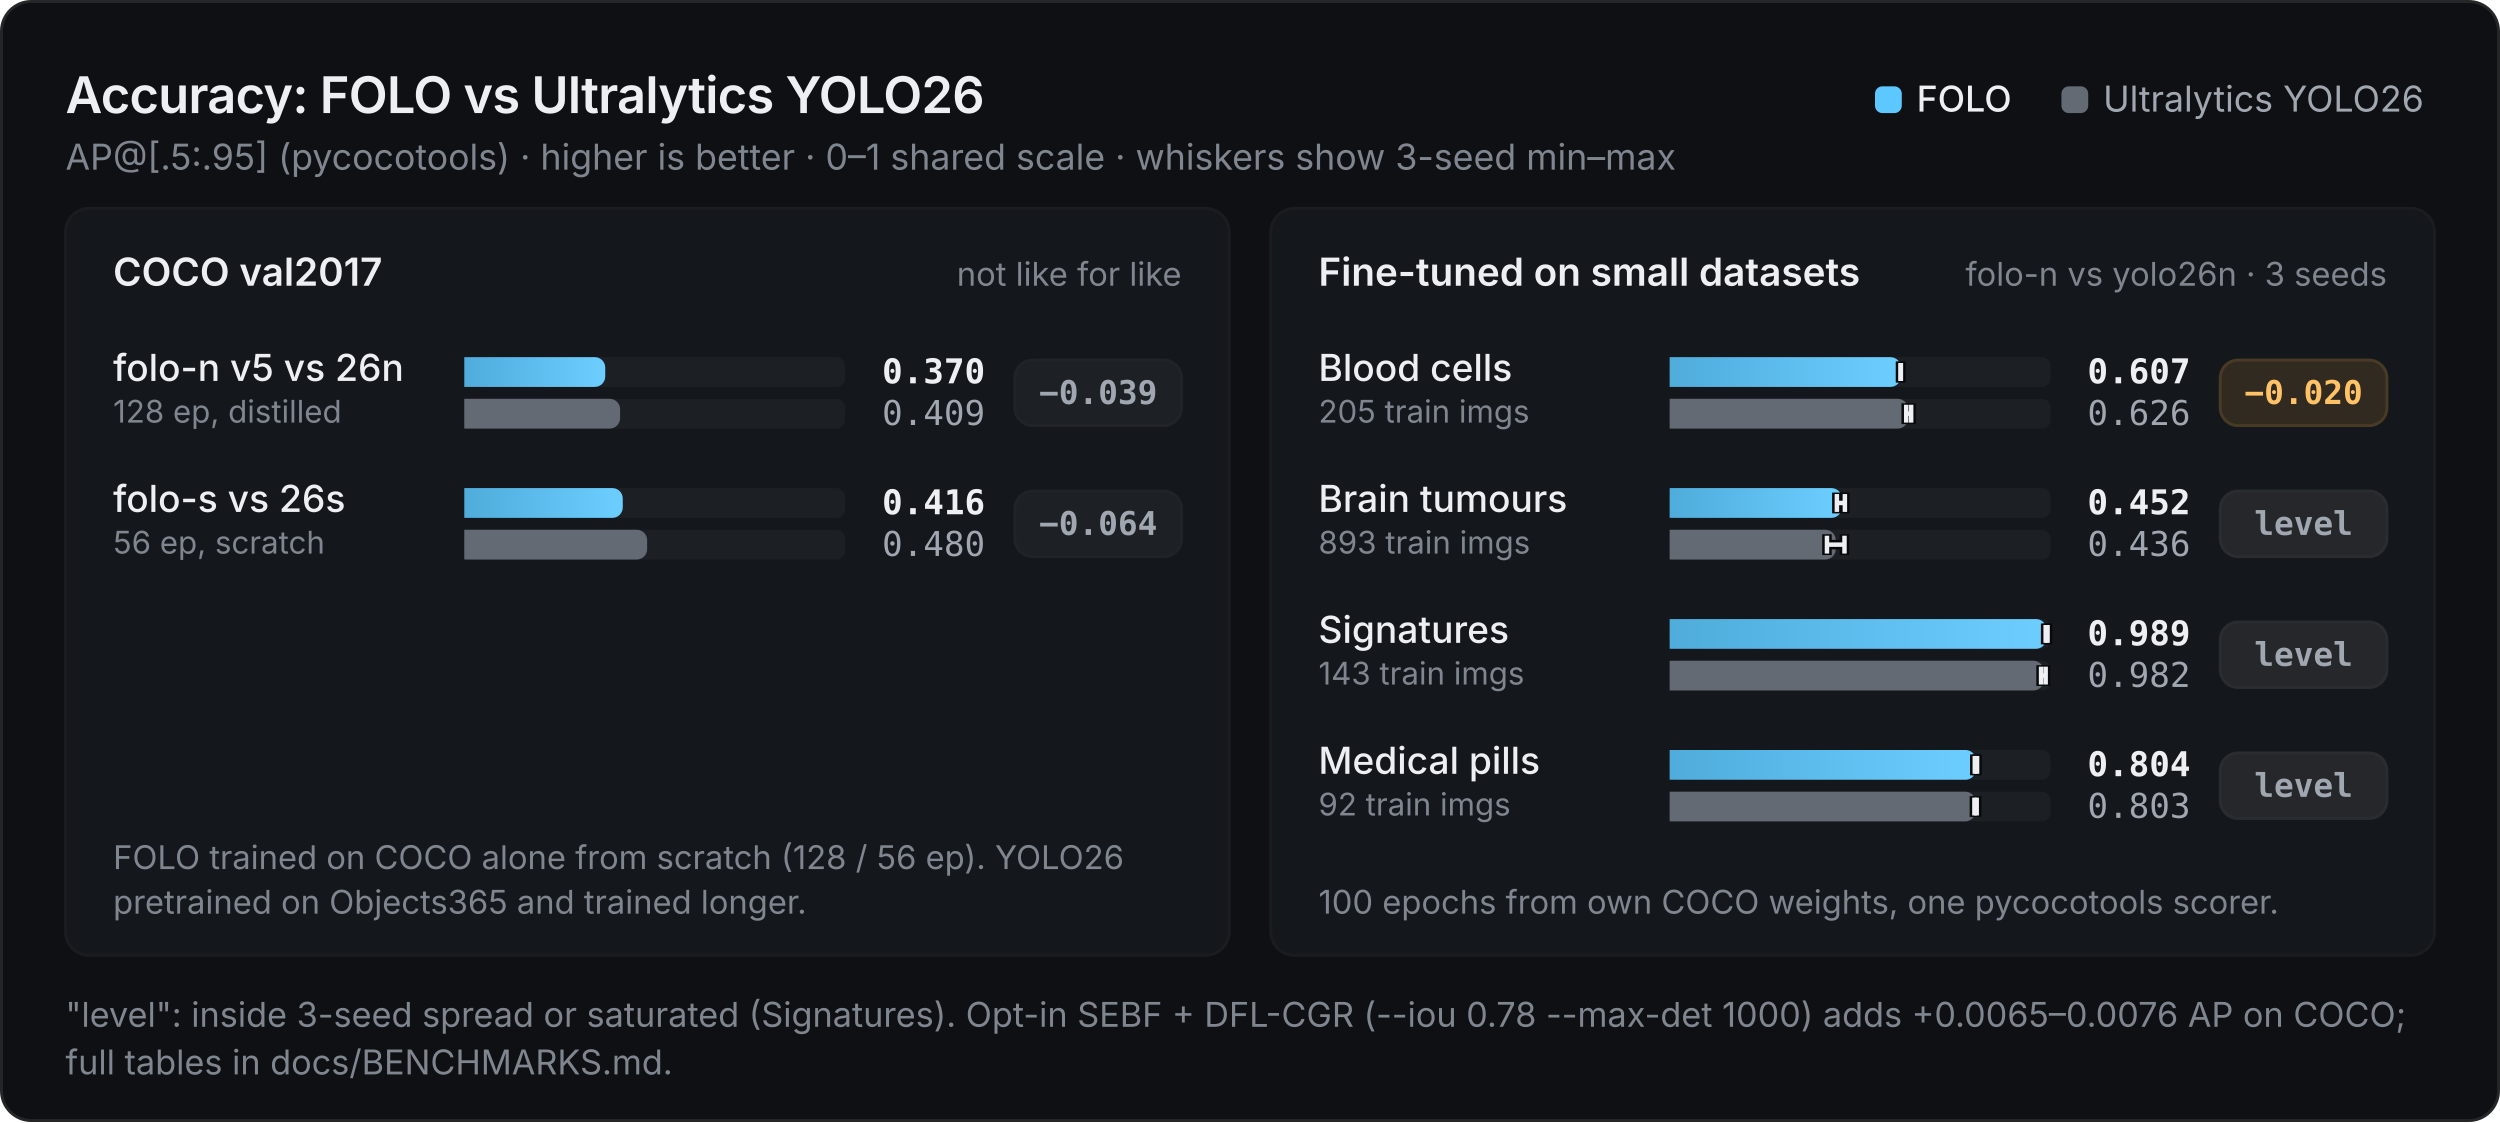
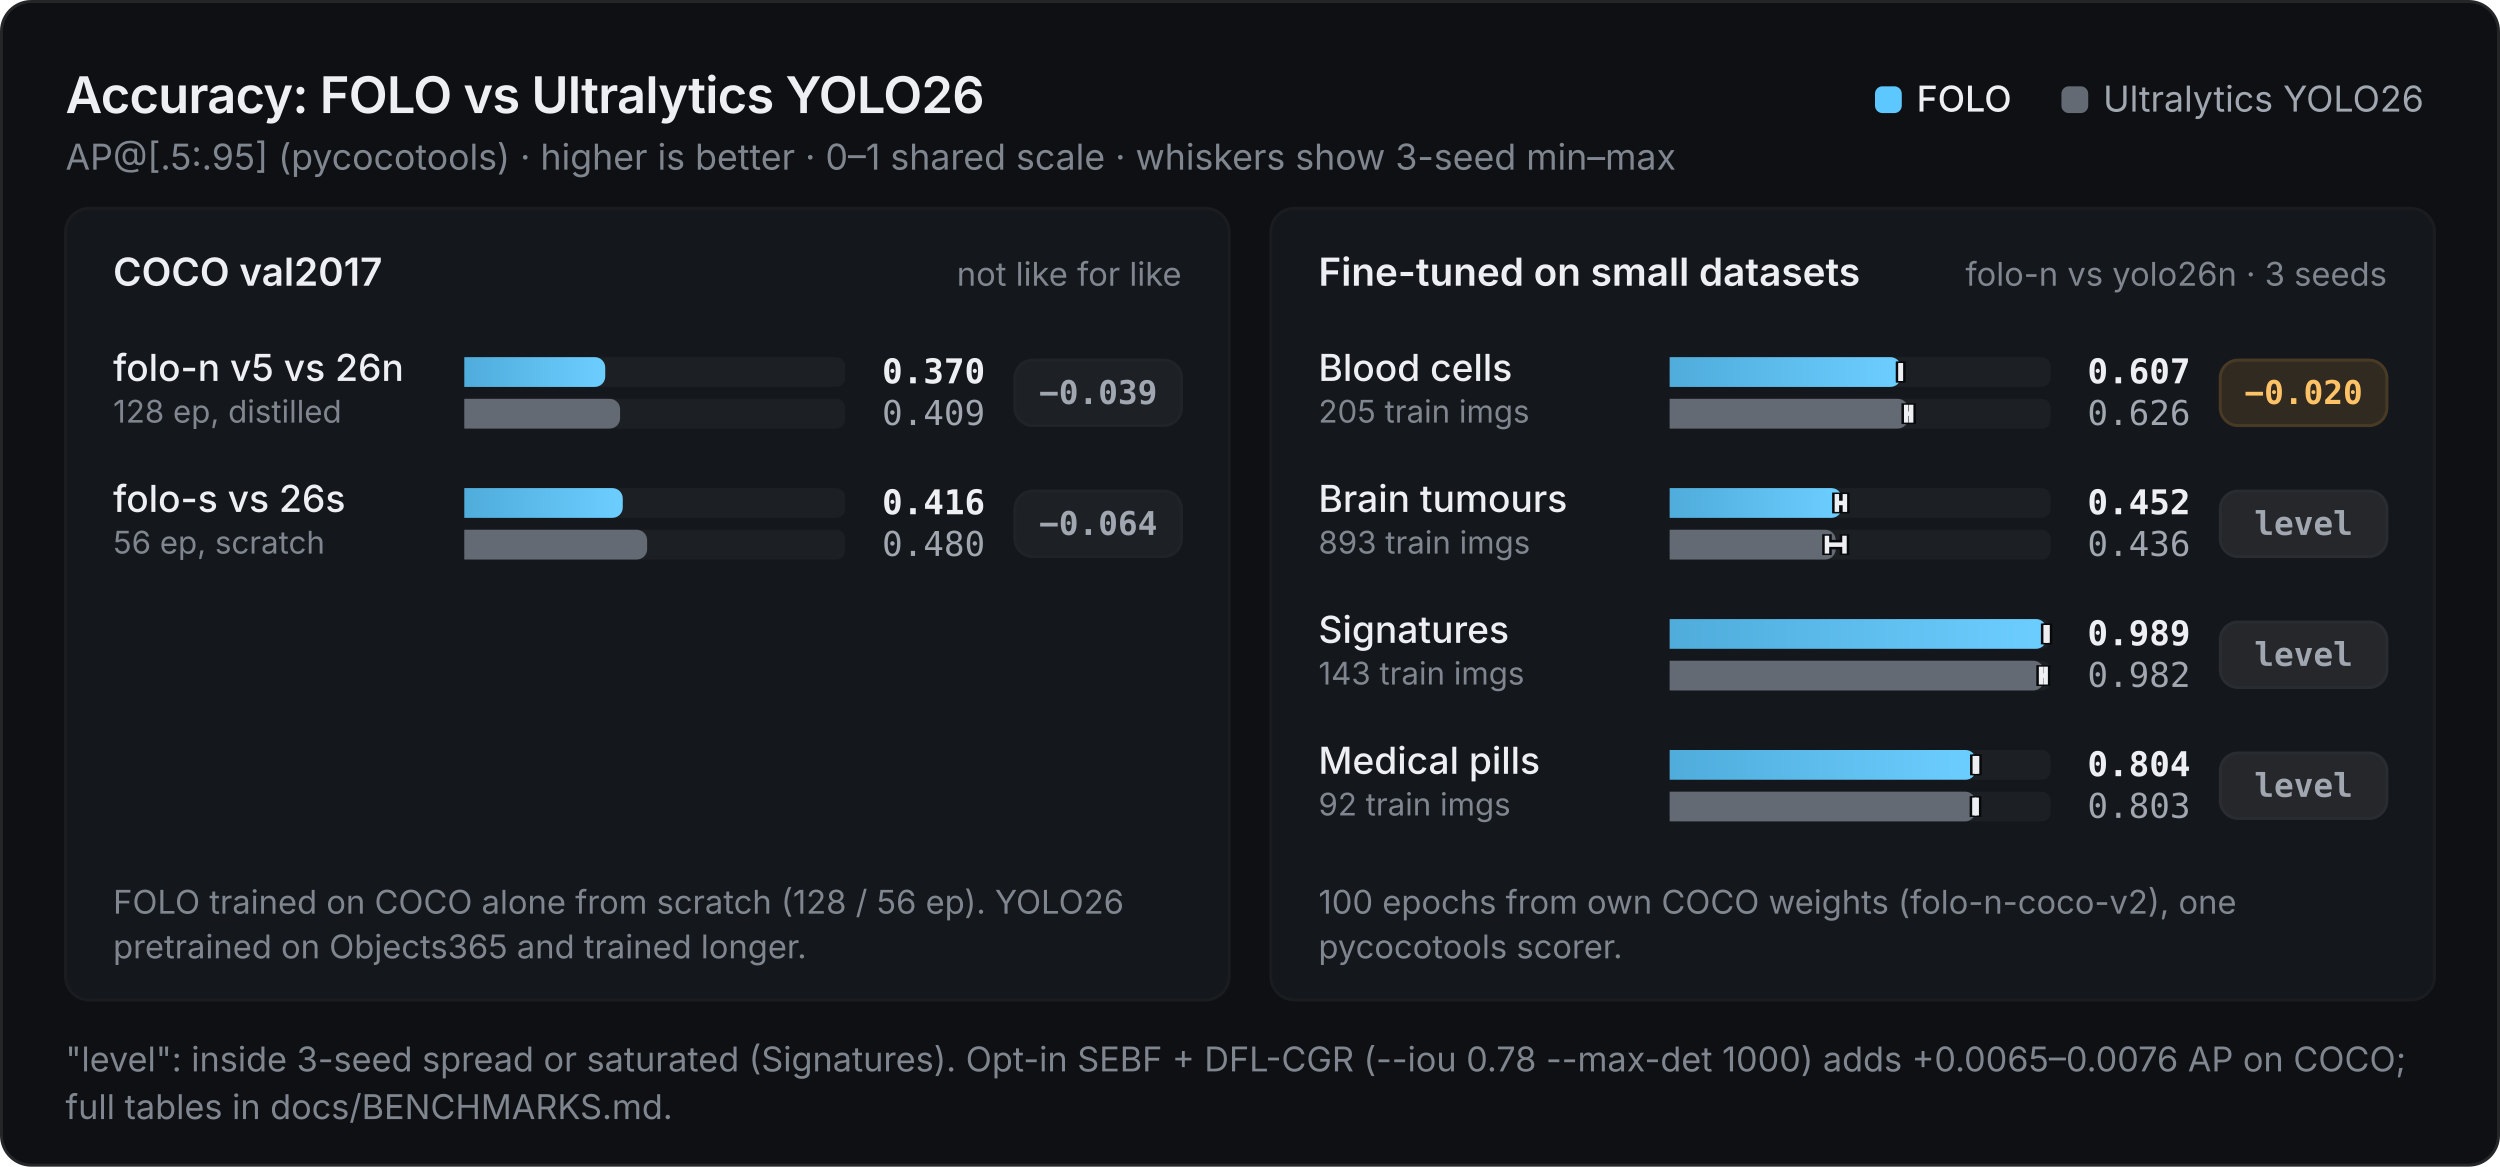
- <svg xmlns="http://www.w3.org/2000/svg" viewBox="0 0 840 377" width="840" height="377" role="img" aria-labelledby="t d" font-family="Geist, system-ui, -apple-system, 'Segoe UI', sans-serif">
+ <svg xmlns="http://www.w3.org/2000/svg" viewBox="0 0 840 392" width="840" height="392" role="img" aria-labelledby="t d" font-family="Geist, system-ui, -apple-system, 'Segoe UI', sans-serif">
  <defs>
    <linearGradient id="g-series0" x1="0" y1="0" x2="1" y2="0">
      <stop offset="0%" stop-color="#4FACDB" />
      <stop offset="100%" stop-color="#6CCEFF" />
    </linearGradient>
  </defs>
-   <rect x="0.5" y="0.5" width="839" height="376" rx="10" fill="#0E1013" stroke="#242628" />
+   <rect x="0.5" y="0.5" width="839" height="391" rx="10" fill="#0E1013" stroke="#242628" />
  <text x="22" y="38" font-size="17" font-weight="600" letter-spacing="-0.015em" fill="#EDEFF2">Accuracy: FOLO vs Ultralytics YOLO26</text>
  <text x="22" y="57" font-size="12" fill="#80868F">AP@[.5:.95] (pycocotools) · higher is better · 0–1 shared scale · whiskers show 3-seed min–max</text>
  <rect x="630" y="29" width="9" height="9" rx="2.5" fill="#5CC8FF" />
  <text x="644" y="37.5" font-size="12" font-weight="500" fill="#EDEFF2">FOLO</text>
  <rect x="692.64" y="29" width="9" height="9" rx="2.5" fill="#646A73" />
  <text x="706.64" y="37.5" font-size="12" fill="#A1A7B0">Ultralytics YOLO26</text>
-   <rect x="22" y="70" width="391" height="251" rx="8" fill="#14171B" stroke="#1A1C1F" />
+   <rect x="22" y="70" width="391" height="266" rx="8" fill="#14171B" stroke="#1A1C1F" />
  <text x="38" y="96" font-size="13" font-weight="600" fill="#EDEFF2">COCO val2017</text>
  <text x="397" y="96" font-size="11" text-anchor="end" fill="#80868F">not like for like</text>
  <text x="38" y="128" font-size="12.5" font-weight="500" fill="#EDEFF2">folo-n v5 vs 26n</text>
  <text x="38" y="142" font-size="10.5" fill="#80868F">128 ep, distilled</text>
  <rect x="156" y="120" width="128" height="10" rx="3" fill="#1C1F23" />
  <path d="M156 120h43.86a3.5 3.5 0 0 1 3.5 3.5v3a3.5 3.5 0 0 1 -3.5 3.5h-43.86z" fill="url(#g-series0)" />
  <text x="331" y="128.8" font-size="11.5" font-family="'Geist Mono', ui-monospace, 'SF Mono', 'Cascadia Mono', Consolas, monospace" font-weight="600" text-anchor="end" fill="#EDEFF2">0.370</text>
  <rect x="156" y="134" width="128" height="10" rx="3" fill="#1C1F23" />
  <path d="M156 134h48.85a3.5 3.5 0 0 1 3.5 3.5v3a3.5 3.5 0 0 1 -3.5 3.5h-48.85z" fill="#646A73" />
  <text x="331" y="142.8" font-size="11.5" font-family="'Geist Mono', ui-monospace, 'SF Mono', 'Cascadia Mono', Consolas, monospace" text-anchor="end" fill="#A1A7B0">0.409</text>
  <rect x="341" y="121" width="56" height="22" rx="6" fill="#1D2024" stroke="#202327" />
  <text x="369" y="135.74" font-size="11" font-family="'Geist Mono', ui-monospace, 'SF Mono', 'Cascadia Mono', Consolas, monospace" font-weight="600" text-anchor="middle" fill="#A1A7B0">−0.039</text>
  <text x="38" y="172" font-size="12.5" font-weight="500" fill="#EDEFF2">folo-s vs 26s</text>
  <text x="38" y="186" font-size="10.5" fill="#80868F">56 ep, scratch</text>
  <rect x="156" y="164" width="128" height="10" rx="3" fill="#1C1F23" />
  <path d="M156 164h49.75a3.5 3.5 0 0 1 3.5 3.5v3a3.5 3.5 0 0 1 -3.5 3.5h-49.75z" fill="url(#g-series0)" />
  <text x="331" y="172.8" font-size="11.5" font-family="'Geist Mono', ui-monospace, 'SF Mono', 'Cascadia Mono', Consolas, monospace" font-weight="600" text-anchor="end" fill="#EDEFF2">0.416</text>
  <rect x="156" y="178" width="128" height="10" rx="3" fill="#1C1F23" />
  <path d="M156 178h57.94a3.5 3.5 0 0 1 3.5 3.5v3a3.5 3.5 0 0 1 -3.5 3.5h-57.94z" fill="#646A73" />
  <text x="331" y="186.8" font-size="11.5" font-family="'Geist Mono', ui-monospace, 'SF Mono', 'Cascadia Mono', Consolas, monospace" text-anchor="end" fill="#A1A7B0">0.480</text>
  <rect x="341" y="165" width="56" height="22" rx="6" fill="#1D2024" stroke="#202327" />
  <text x="369" y="179.74" font-size="11" font-family="'Geist Mono', ui-monospace, 'SF Mono', 'Cascadia Mono', Consolas, monospace" font-weight="600" text-anchor="middle" fill="#A1A7B0">−0.064</text>
-   <text x="38" y="292" font-size="11" fill="#80868F">FOLO trained on COCO alone from scratch (128 / 56 ep). YOLO26</text>
-   <text x="38" y="307" font-size="11" fill="#80868F">pretrained on Objects365 and trained longer.</text>
-   <rect x="427" y="70" width="391" height="251" rx="8" fill="#14171B" stroke="#1A1C1F" />
+   <text x="38" y="307" font-size="11" fill="#80868F">FOLO trained on COCO alone from scratch (128 / 56 ep). YOLO26</text>
+   <text x="38" y="322" font-size="11" fill="#80868F">pretrained on Objects365 and trained longer.</text>
+   <rect x="427" y="70" width="391" height="266" rx="8" fill="#14171B" stroke="#1A1C1F" />
  <text x="443" y="96" font-size="13" font-weight="600" fill="#EDEFF2">Fine-tuned on small datasets</text>
  <text x="802" y="96" font-size="11" text-anchor="end" fill="#80868F">folo-n vs yolo26n · 3 seeds</text>
  <text x="443" y="128" font-size="12.5" font-weight="500" fill="#EDEFF2">Blood cells</text>
  <text x="443" y="142" font-size="10.5" fill="#80868F">205 train imgs</text>
  <rect x="561" y="120" width="128" height="10" rx="3" fill="#1C1F23" />
  <path d="M561 120h74.2a3.5 3.5 0 0 1 3.5 3.5v3a3.5 3.5 0 0 1 -3.5 3.5h-74.2z" fill="url(#g-series0)" />
  <path d="M638.57 125L638.7 125" stroke="#08090B" stroke-width="3.2" fill="none" />
  <path d="M638.57 121.5L638.57 128.5" stroke="#08090B" stroke-width="3.2" fill="none" />
  <path d="M638.7 121.5L638.7 128.5" stroke="#08090B" stroke-width="3.2" fill="none" />
  <path d="M638.57 125L638.7 125" stroke="#EDEFF2" stroke-width="1.5" fill="none" />
  <path d="M638.57 122L638.57 128" stroke="#EDEFF2" stroke-width="1.5" fill="none" />
  <path d="M638.7 122L638.7 128" stroke="#EDEFF2" stroke-width="1.5" fill="none" />
  <text x="736" y="128.8" font-size="11.5" font-family="'Geist Mono', ui-monospace, 'SF Mono', 'Cascadia Mono', Consolas, monospace" font-weight="600" text-anchor="end" fill="#EDEFF2">0.607</text>
  <rect x="561" y="134" width="128" height="10" rx="3" fill="#1C1F23" />
  <path d="M561 134h76.63a3.5 3.5 0 0 1 3.5 3.5v3a3.5 3.5 0 0 1 -3.5 3.5h-76.63z" fill="#646A73" />
  <path d="M640.49 139L642.15 139" stroke="#08090B" stroke-width="3.2" fill="none" />
  <path d="M640.49 135.5L640.49 142.5" stroke="#08090B" stroke-width="3.2" fill="none" />
  <path d="M642.15 135.5L642.15 142.5" stroke="#08090B" stroke-width="3.2" fill="none" />
  <path d="M640.49 139L642.15 139" stroke="#EDEFF2" stroke-width="1.5" fill="none" />
  <path d="M640.49 136L640.49 142" stroke="#EDEFF2" stroke-width="1.5" fill="none" />
  <path d="M642.15 136L642.15 142" stroke="#EDEFF2" stroke-width="1.5" fill="none" />
  <text x="736" y="142.8" font-size="11.5" font-family="'Geist Mono', ui-monospace, 'SF Mono', 'Cascadia Mono', Consolas, monospace" text-anchor="end" fill="#A1A7B0">0.626</text>
  <rect x="746" y="121" width="56" height="22" rx="6" fill="#312A20" stroke="#483A25" />
  <text x="774" y="135.74" font-size="11" font-family="'Geist Mono', ui-monospace, 'SF Mono', 'Cascadia Mono', Consolas, monospace" font-weight="600" text-anchor="middle" fill="#FFC266">−0.020</text>
  <text x="443" y="172" font-size="12.5" font-weight="500" fill="#EDEFF2">Brain tumours</text>
  <text x="443" y="186" font-size="10.5" fill="#80868F">893 train imgs</text>
  <rect x="561" y="164" width="128" height="10" rx="3" fill="#1C1F23" />
  <path d="M561 164h54.36a3.5 3.5 0 0 1 3.5 3.5v3a3.5 3.5 0 0 1 -3.5 3.5h-54.36z" fill="url(#g-series0)" />
  <path d="M617.19 169L619.88 169" stroke="#08090B" stroke-width="3.2" fill="none" />
  <path d="M617.19 165.5L617.19 172.5" stroke="#08090B" stroke-width="3.2" fill="none" />
  <path d="M619.88 165.5L619.88 172.5" stroke="#08090B" stroke-width="3.2" fill="none" />
  <path d="M617.19 169L619.88 169" stroke="#EDEFF2" stroke-width="1.5" fill="none" />
  <path d="M617.19 166L617.19 172" stroke="#EDEFF2" stroke-width="1.5" fill="none" />
  <path d="M619.88 166L619.88 172" stroke="#EDEFF2" stroke-width="1.5" fill="none" />
  <text x="736" y="172.8" font-size="11.5" font-family="'Geist Mono', ui-monospace, 'SF Mono', 'Cascadia Mono', Consolas, monospace" font-weight="600" text-anchor="end" fill="#EDEFF2">0.452</text>
  <rect x="561" y="178" width="128" height="10" rx="3" fill="#1C1F23" />
  <path d="M561 178h52.31a3.5 3.5 0 0 1 3.5 3.5v3a3.5 3.5 0 0 1 -3.5 3.5h-52.31z" fill="#646A73" />
  <path d="M613.86 183L619.75 183" stroke="#08090B" stroke-width="3.2" fill="none" />
  <path d="M613.86 179.5L613.86 186.5" stroke="#08090B" stroke-width="3.2" fill="none" />
  <path d="M619.75 179.5L619.75 186.5" stroke="#08090B" stroke-width="3.2" fill="none" />
  <path d="M613.86 183L619.75 183" stroke="#EDEFF2" stroke-width="1.5" fill="none" />
  <path d="M613.86 180L613.86 186" stroke="#EDEFF2" stroke-width="1.5" fill="none" />
  <path d="M619.75 180L619.75 186" stroke="#EDEFF2" stroke-width="1.5" fill="none" />
  <text x="736" y="186.8" font-size="11.5" font-family="'Geist Mono', ui-monospace, 'SF Mono', 'Cascadia Mono', Consolas, monospace" text-anchor="end" fill="#A1A7B0">0.436</text>
  <rect x="746" y="165" width="56" height="22" rx="6" fill="#25272B" stroke="#292C30" />
  <text x="774" y="179.74" font-size="11" font-family="'Geist Mono', ui-monospace, 'SF Mono', 'Cascadia Mono', Consolas, monospace" font-weight="600" text-anchor="middle" fill="#A1A7B0">level</text>
  <text x="443" y="216" font-size="12.5" font-weight="500" fill="#EDEFF2">Signatures</text>
  <text x="443" y="230" font-size="10.5" fill="#80868F">143 train imgs</text>
  <rect x="561" y="208" width="128" height="10" rx="3" fill="#1C1F23" />
  <path d="M561 208h123.09a3.5 3.5 0 0 1 3.5 3.5v3a3.5 3.5 0 0 1 -3.5 3.5h-123.09z" fill="url(#g-series0)" />
  <path d="M687.34 213L687.98 213" stroke="#08090B" stroke-width="3.2" fill="none" />
  <path d="M687.34 209.5L687.34 216.5" stroke="#08090B" stroke-width="3.2" fill="none" />
  <path d="M687.98 209.5L687.98 216.5" stroke="#08090B" stroke-width="3.2" fill="none" />
  <path d="M687.34 213L687.98 213" stroke="#EDEFF2" stroke-width="1.5" fill="none" />
  <path d="M687.34 210L687.34 216" stroke="#EDEFF2" stroke-width="1.5" fill="none" />
  <path d="M687.98 210L687.98 216" stroke="#EDEFF2" stroke-width="1.5" fill="none" />
  <text x="736" y="216.8" font-size="11.5" font-family="'Geist Mono', ui-monospace, 'SF Mono', 'Cascadia Mono', Consolas, monospace" font-weight="600" text-anchor="end" fill="#EDEFF2">0.989</text>
  <rect x="561" y="222" width="128" height="10" rx="3" fill="#1C1F23" />
  <path d="M561 222h122.2a3.5 3.5 0 0 1 3.5 3.5v3a3.5 3.5 0 0 1 -3.5 3.5h-122.2z" fill="#646A73" />
  <path d="M685.8 227L687.34 227" stroke="#08090B" stroke-width="3.2" fill="none" />
  <path d="M685.8 223.5L685.8 230.5" stroke="#08090B" stroke-width="3.2" fill="none" />
  <path d="M687.34 223.5L687.34 230.5" stroke="#08090B" stroke-width="3.2" fill="none" />
  <path d="M685.8 227L687.34 227" stroke="#EDEFF2" stroke-width="1.5" fill="none" />
  <path d="M685.8 224L685.8 230" stroke="#EDEFF2" stroke-width="1.5" fill="none" />
  <path d="M687.34 224L687.34 230" stroke="#EDEFF2" stroke-width="1.5" fill="none" />
  <text x="736" y="230.8" font-size="11.5" font-family="'Geist Mono', ui-monospace, 'SF Mono', 'Cascadia Mono', Consolas, monospace" text-anchor="end" fill="#A1A7B0">0.982</text>
  <rect x="746" y="209" width="56" height="22" rx="6" fill="#25272B" stroke="#292C30" />
  <text x="774" y="223.74" font-size="11" font-family="'Geist Mono', ui-monospace, 'SF Mono', 'Cascadia Mono', Consolas, monospace" font-weight="600" text-anchor="middle" fill="#A1A7B0">level</text>
  <text x="443" y="260" font-size="12.5" font-weight="500" fill="#EDEFF2">Medical pills</text>
  <text x="443" y="274" font-size="10.5" fill="#80868F">92 train imgs</text>
  <rect x="561" y="252" width="128" height="10" rx="3" fill="#1C1F23" />
  <path d="M561 252h99.41a3.5 3.5 0 0 1 3.5 3.5v3a3.5 3.5 0 0 1 -3.5 3.5h-99.41z" fill="url(#g-series0)" />
  <path d="M663.53 257L664.3 257" stroke="#08090B" stroke-width="3.2" fill="none" />
  <path d="M663.53 253.5L663.53 260.5" stroke="#08090B" stroke-width="3.2" fill="none" />
  <path d="M664.3 253.5L664.3 260.5" stroke="#08090B" stroke-width="3.2" fill="none" />
  <path d="M663.53 257L664.3 257" stroke="#EDEFF2" stroke-width="1.5" fill="none" />
  <path d="M663.53 254L663.53 260" stroke="#EDEFF2" stroke-width="1.5" fill="none" />
  <path d="M664.3 254L664.3 260" stroke="#EDEFF2" stroke-width="1.5" fill="none" />
  <text x="736" y="260.8" font-size="11.5" font-family="'Geist Mono', ui-monospace, 'SF Mono', 'Cascadia Mono', Consolas, monospace" font-weight="600" text-anchor="end" fill="#EDEFF2">0.804</text>
  <rect x="561" y="266" width="128" height="10" rx="3" fill="#1C1F23" />
  <path d="M561 266h99.28a3.5 3.5 0 0 1 3.5 3.5v3a3.5 3.5 0 0 1 -3.5 3.5h-99.28z" fill="#646A73" />
  <path d="M663.4 271L664.17 271" stroke="#08090B" stroke-width="3.2" fill="none" />
  <path d="M663.4 267.5L663.4 274.5" stroke="#08090B" stroke-width="3.2" fill="none" />
  <path d="M664.17 267.5L664.17 274.5" stroke="#08090B" stroke-width="3.2" fill="none" />
  <path d="M663.4 271L664.17 271" stroke="#EDEFF2" stroke-width="1.5" fill="none" />
  <path d="M663.4 268L663.4 274" stroke="#EDEFF2" stroke-width="1.5" fill="none" />
  <path d="M664.17 268L664.17 274" stroke="#EDEFF2" stroke-width="1.5" fill="none" />
  <text x="736" y="274.8" font-size="11.5" font-family="'Geist Mono', ui-monospace, 'SF Mono', 'Cascadia Mono', Consolas, monospace" text-anchor="end" fill="#A1A7B0">0.803</text>
  <rect x="746" y="253" width="56" height="22" rx="6" fill="#25272B" stroke="#292C30" />
  <text x="774" y="267.74" font-size="11" font-family="'Geist Mono', ui-monospace, 'SF Mono', 'Cascadia Mono', Consolas, monospace" font-weight="600" text-anchor="middle" fill="#A1A7B0">level</text>
-   <text x="443" y="307" font-size="11" fill="#80868F">100 epochs from own COCO weights, one pycocotools scorer.</text>
-   <text x="22" y="345" font-size="11.5" fill="#80868F">"level": inside 3-seed spread or saturated (Signatures). Opt-in SEBF + DFL-CGR (--iou 0.78 --max-det 1000) adds +0.0065–0.0076 AP on COCO;</text>
-   <text x="22" y="361" font-size="11.5" fill="#80868F">full tables in docs/BENCHMARKS.md.</text>
+   <text x="443" y="307" font-size="11" fill="#80868F">100 epochs from own COCO weights (folo-n-coco-v2), one</text>
+   <text x="443" y="322" font-size="11" fill="#80868F">pycocotools scorer.</text>
+   <text x="22" y="360" font-size="11.5" fill="#80868F">"level": inside 3-seed spread or saturated (Signatures). Opt-in SEBF + DFL-CGR (--iou 0.78 --max-det 1000) adds +0.0065–0.0076 AP on COCO;</text>
+   <text x="22" y="376" font-size="11.5" fill="#80868F">full tables in docs/BENCHMARKS.md.</text>
</svg>
